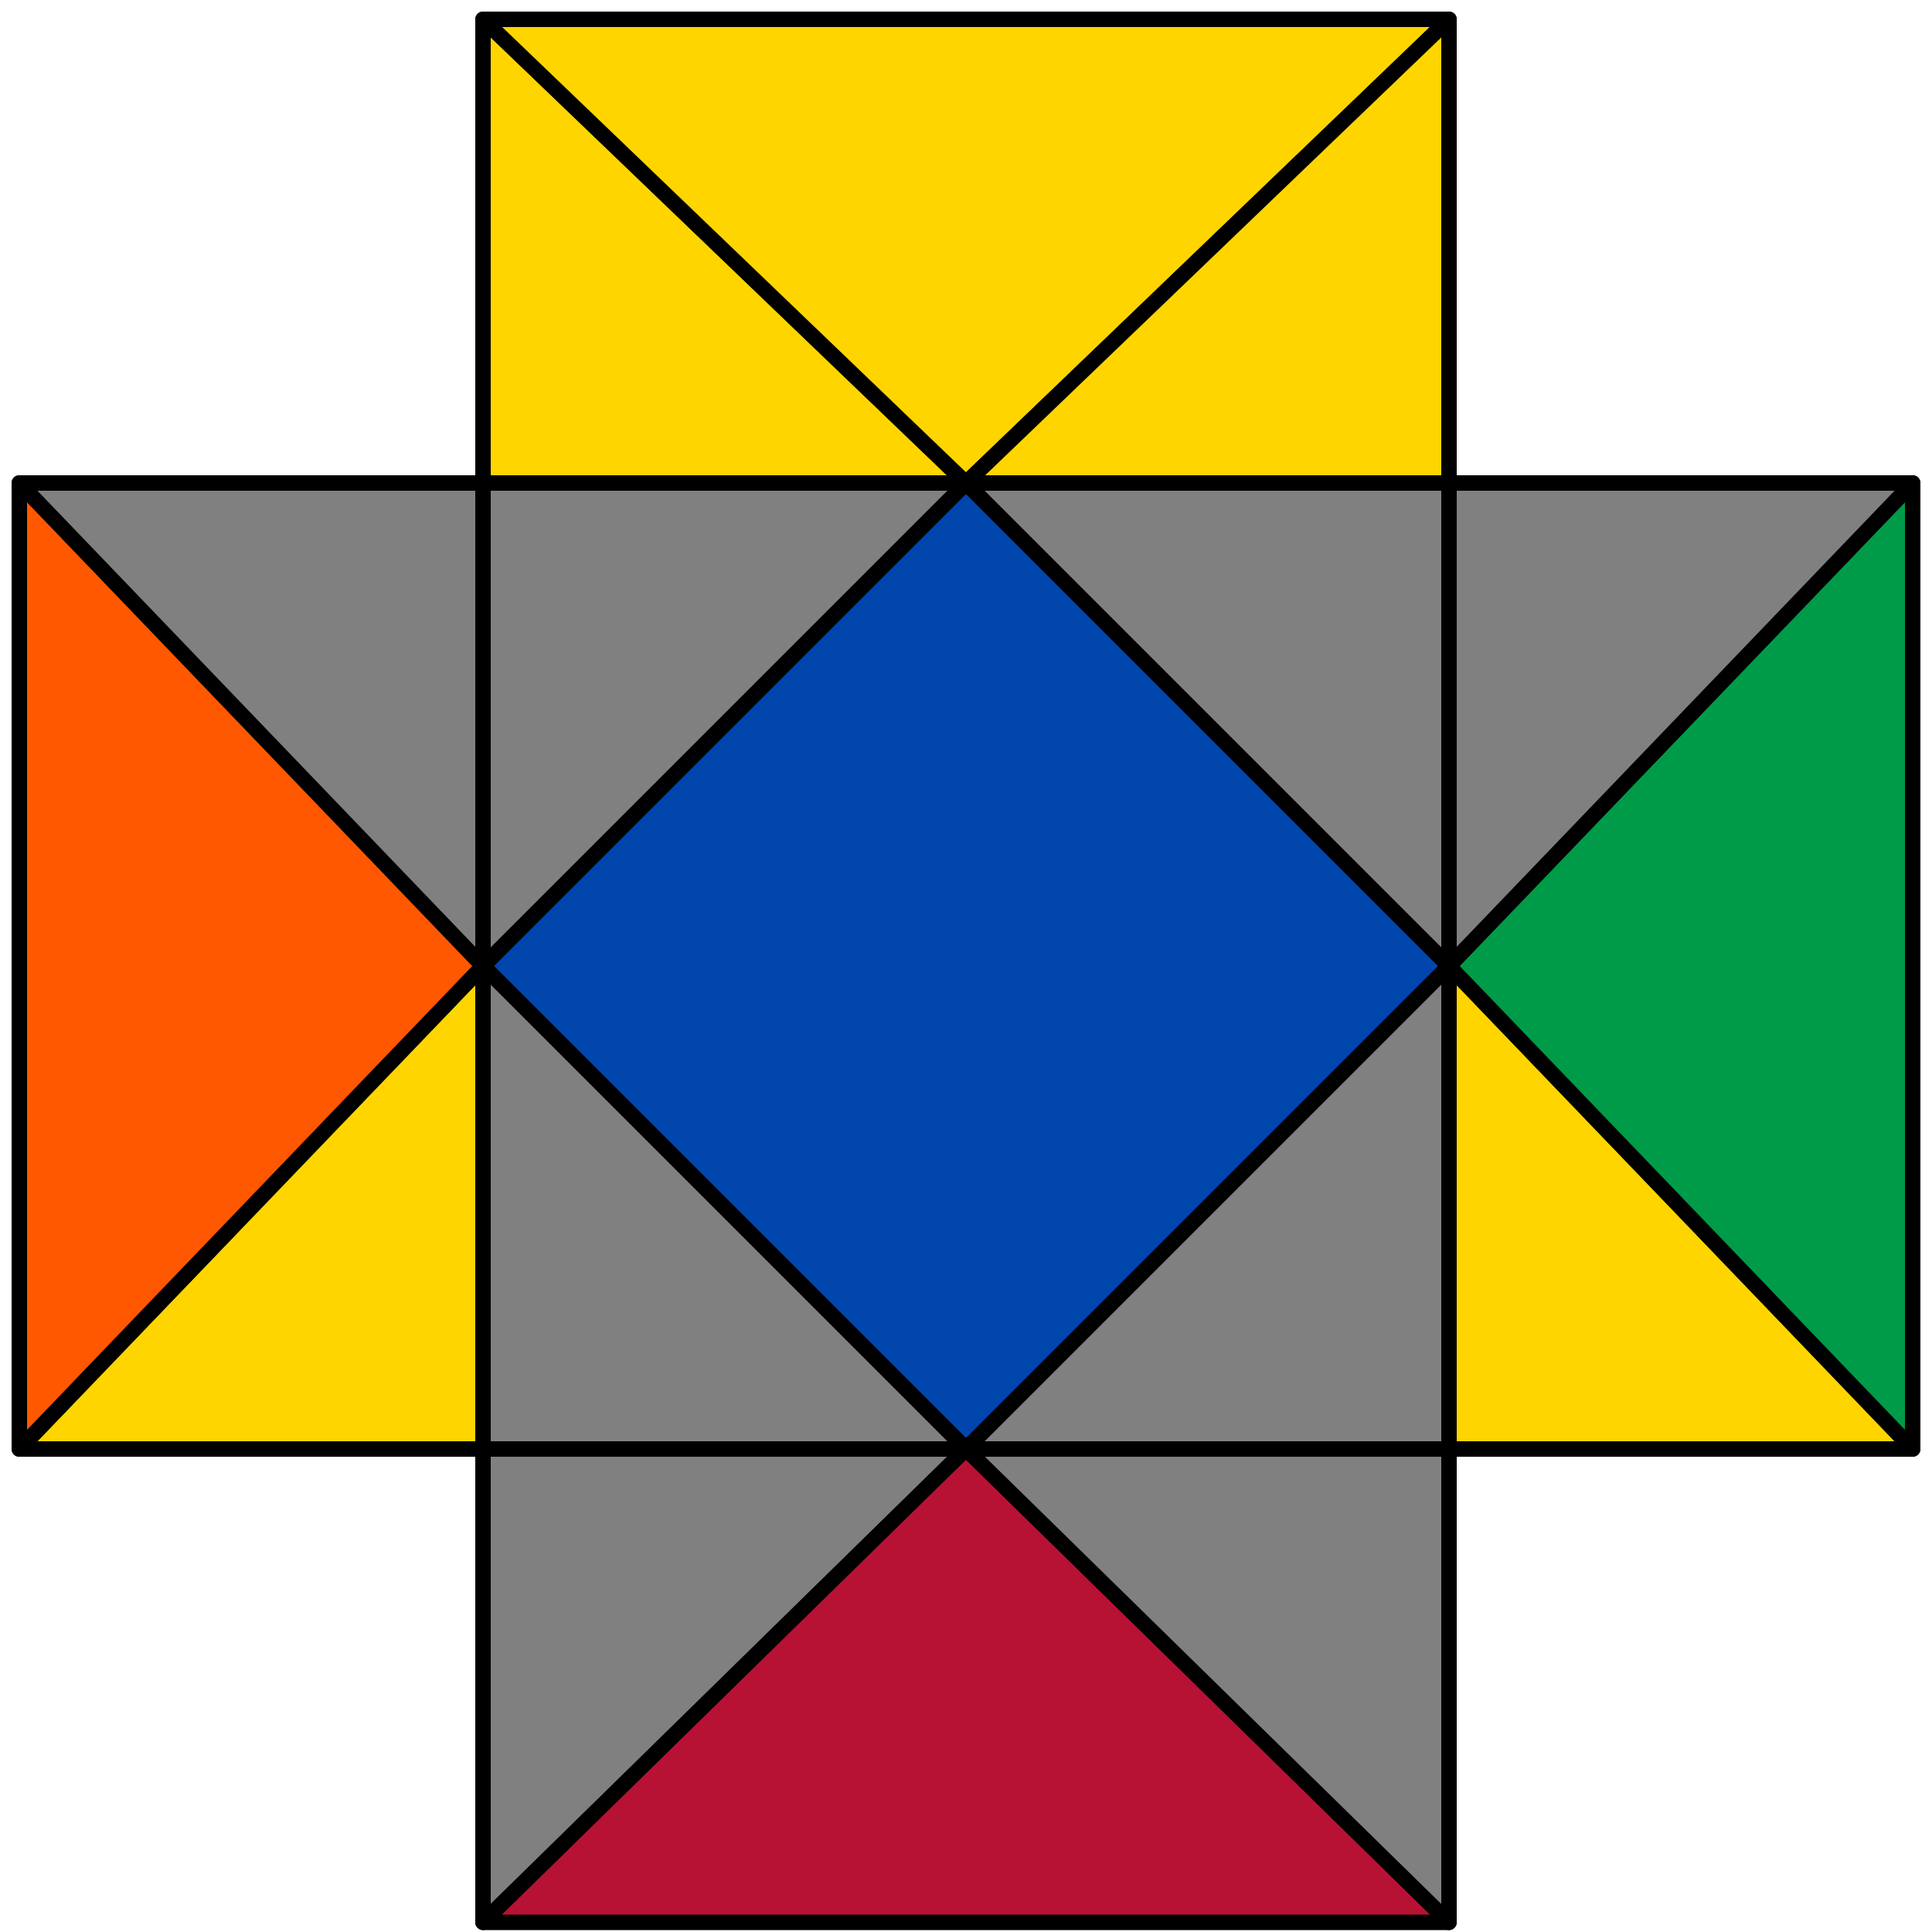
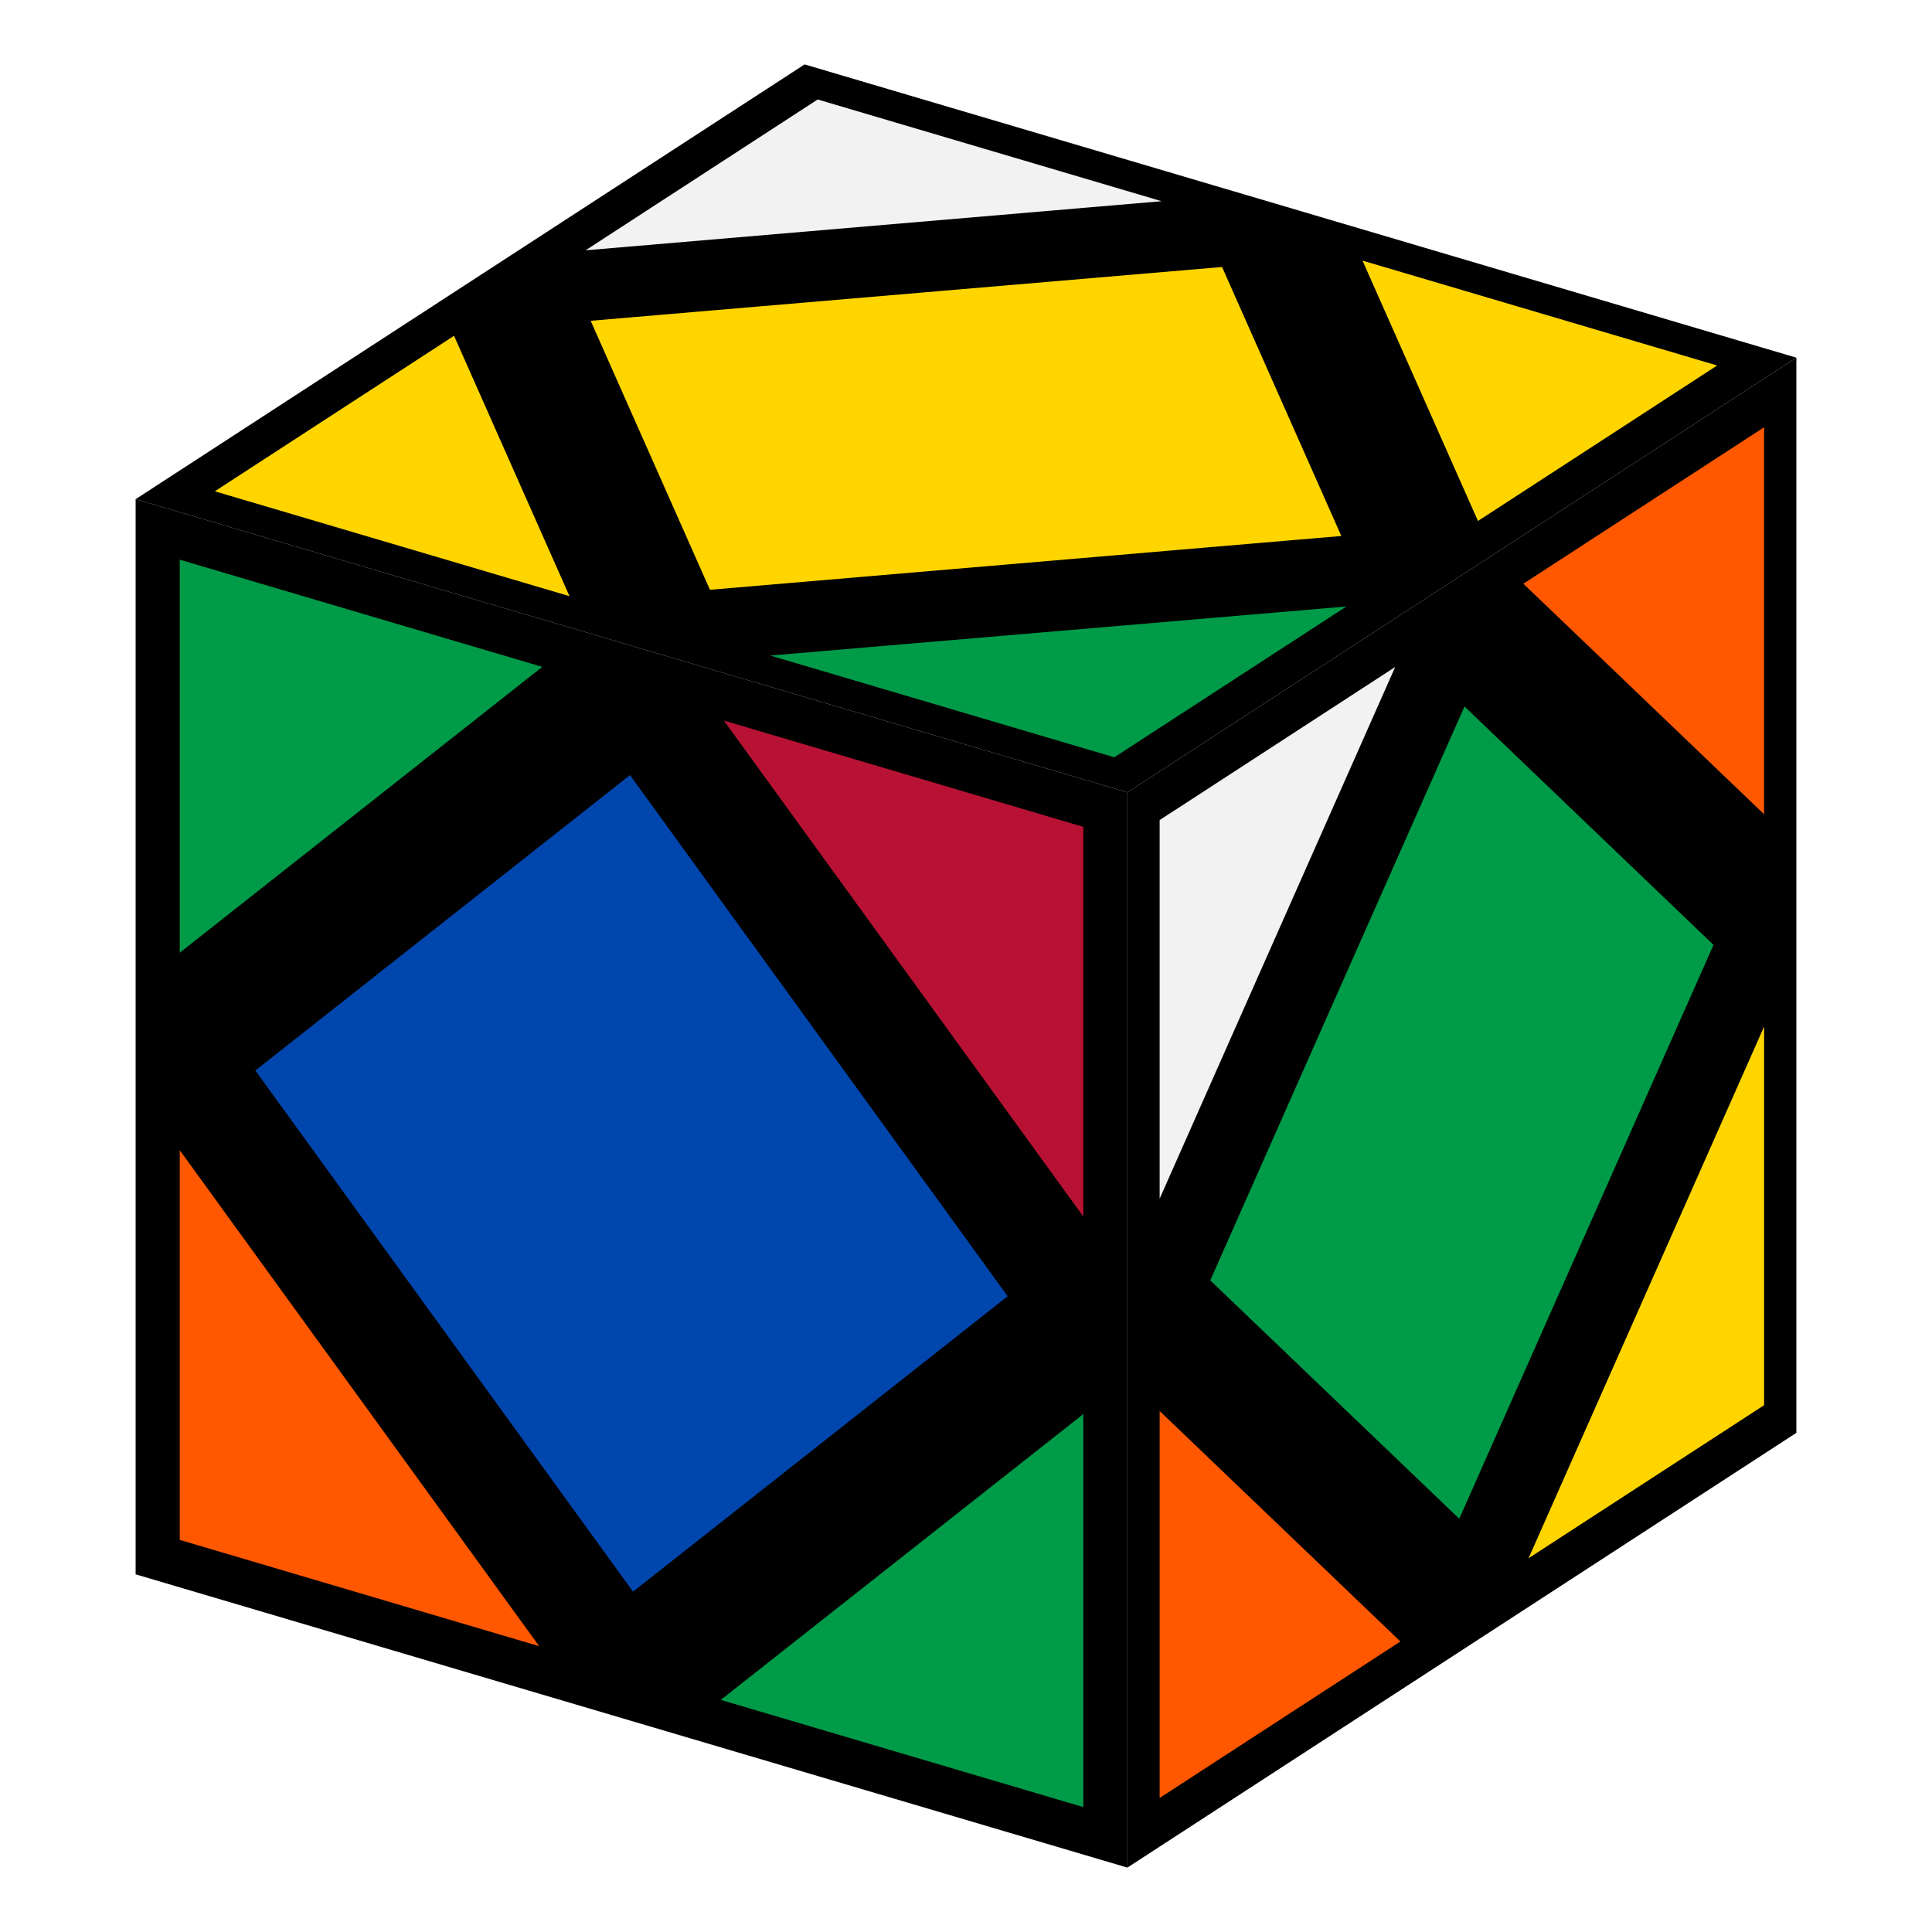
- <svg xmlns="http://www.w3.org/2000/svg" id="svg" viewBox="0 0 1000 1000" stroke="black" stroke-width="8" stroke-linejoin="round">
-   <polygon fill="#0046ad" points="500,250 750,500 500,750 250,500" />
-   <polygon fill="#808080" points="250,250 500,250 250,500" />
-   <polygon fill="#808080" points="750,250 500,250 750,500" />
-   <polygon fill="#808080" points="750,500 500,750 750,750" />
-   <polygon fill="#808080" points="250,500 500,750 250,750" />
-   <polygon fill="#808080" points="250,750 500,750 250,995" />
-   <polygon fill="#b71234" points="500,750 750,995 250,995" />
-   <polygon fill="#808080" points="750,750 500,750 750,995" />
-   <polygon fill="#ffd500" points="750,750 750,500 990,750" />
-   <polygon fill="#009b48" points="990,750 990,250 750,500" />
-   <polygon fill="#808080" points="750,250 750,500 990,250" />
-   <polygon fill="#ffd500" points="250,250 500,250 250,10" />
-   <polygon fill="#ffd500" points="500,250 250,10 750,10" />
-   <polygon fill="#ffd500" points="750,250 500,250 750,10" />
-   <polygon fill="#ffd500" points="250,750 250,500 10,750" />
-   <polygon fill="#ff5800" points="10,750 10,250 250,500" />
-   <polygon fill="#808080" points="250,250 250,500 10,250" />
+ <svg xmlns="http://www.w3.org/2000/svg" viewBox="0 0 300 300" role="img" aria-label="Sarah Adv · Sledge y' Hedge y Hedge case, Skewb">
+   <path d="M278.94 55.54L175.06 123.04L21.06 77.51L124.94 10.00Z" fill="#000000" />
+   <path d="M175.06 290.00L175.06 123.04L21.06 77.51L21.06 244.46Z" fill="#000000" />
+   <path d="M175.06 290.00L175.06 123.04L278.94 55.54L278.94 222.49Z" fill="#000000" />
+   <path d="M126.78 14.14L86.26 40.47L186.83 31.90Z" fill="#f2f2f2" stroke="#000000" stroke-width="2.4" stroke-linejoin="round" />
+   <path d="M275.13 218.85L275.13 153.73L234.62 245.17Z" fill="#ffd500" stroke="#000000" stroke-width="2.4" stroke-linejoin="round" />
+   <path d="M26.71 240.01L86.77 257.77L26.71 174.90Z" fill="#ff5800" stroke="#000000" stroke-width="2.4" stroke-linejoin="round" />
+   <path d="M269.48 56.34L228.97 82.67L209.42 38.58Z" fill="#ffd500" stroke="#000000" stroke-width="2.4" stroke-linejoin="round" />
+   <path d="M275.13 64.13L234.62 90.46L275.13 129.25Z" fill="#ff5800" stroke="#000000" stroke-width="2.4" stroke-linejoin="round" />
+   <path d="M210.06 84.28L109.49 92.85L89.94 48.76L190.51 40.19Z" fill="#ffd500" stroke="#000000" stroke-width="2.4" stroke-linejoin="round" />
+   <path d="M186.49 199.10L227.00 107.65L267.51 146.44L227.00 237.88Z" fill="#009b48" stroke="#000000" stroke-width="2.4" stroke-linejoin="round" />
+   <path d="M30.52 76.70L90.58 94.46L71.03 50.37Z" fill="#ffd500" stroke="#000000" stroke-width="2.4" stroke-linejoin="round" />
+   <path d="M26.71 85.30L86.77 103.06L26.71 150.41Z" fill="#009b48" stroke="#000000" stroke-width="2.4" stroke-linejoin="round" />
+   <path d="M178.87 281.40L178.87 216.29L219.38 255.07Z" fill="#ff5800" stroke="#000000" stroke-width="2.4" stroke-linejoin="round" />
+   <path d="M158.12 201.51L98.06 118.64L38.00 166.00L98.06 248.87Z" fill="#0046ad" stroke="#000000" stroke-width="2.4" stroke-linejoin="round" />
+   <path d="M169.42 282.21L169.42 217.10L109.36 264.45Z" fill="#009b48" stroke="#000000" stroke-width="2.4" stroke-linejoin="round" />
+   <path d="M173.22 118.90L113.17 101.14L213.74 92.57Z" fill="#009b48" stroke="#000000" stroke-width="2.4" stroke-linejoin="round" />
+   <path d="M178.87 126.69L219.38 100.36L178.87 191.80Z" fill="#f2f2f2" stroke="#000000" stroke-width="2.4" stroke-linejoin="round" />
+   <path d="M169.42 127.50L169.42 192.61L109.36 109.74Z" fill="#b71234" stroke="#000000" stroke-width="2.4" stroke-linejoin="round" />
</svg>
